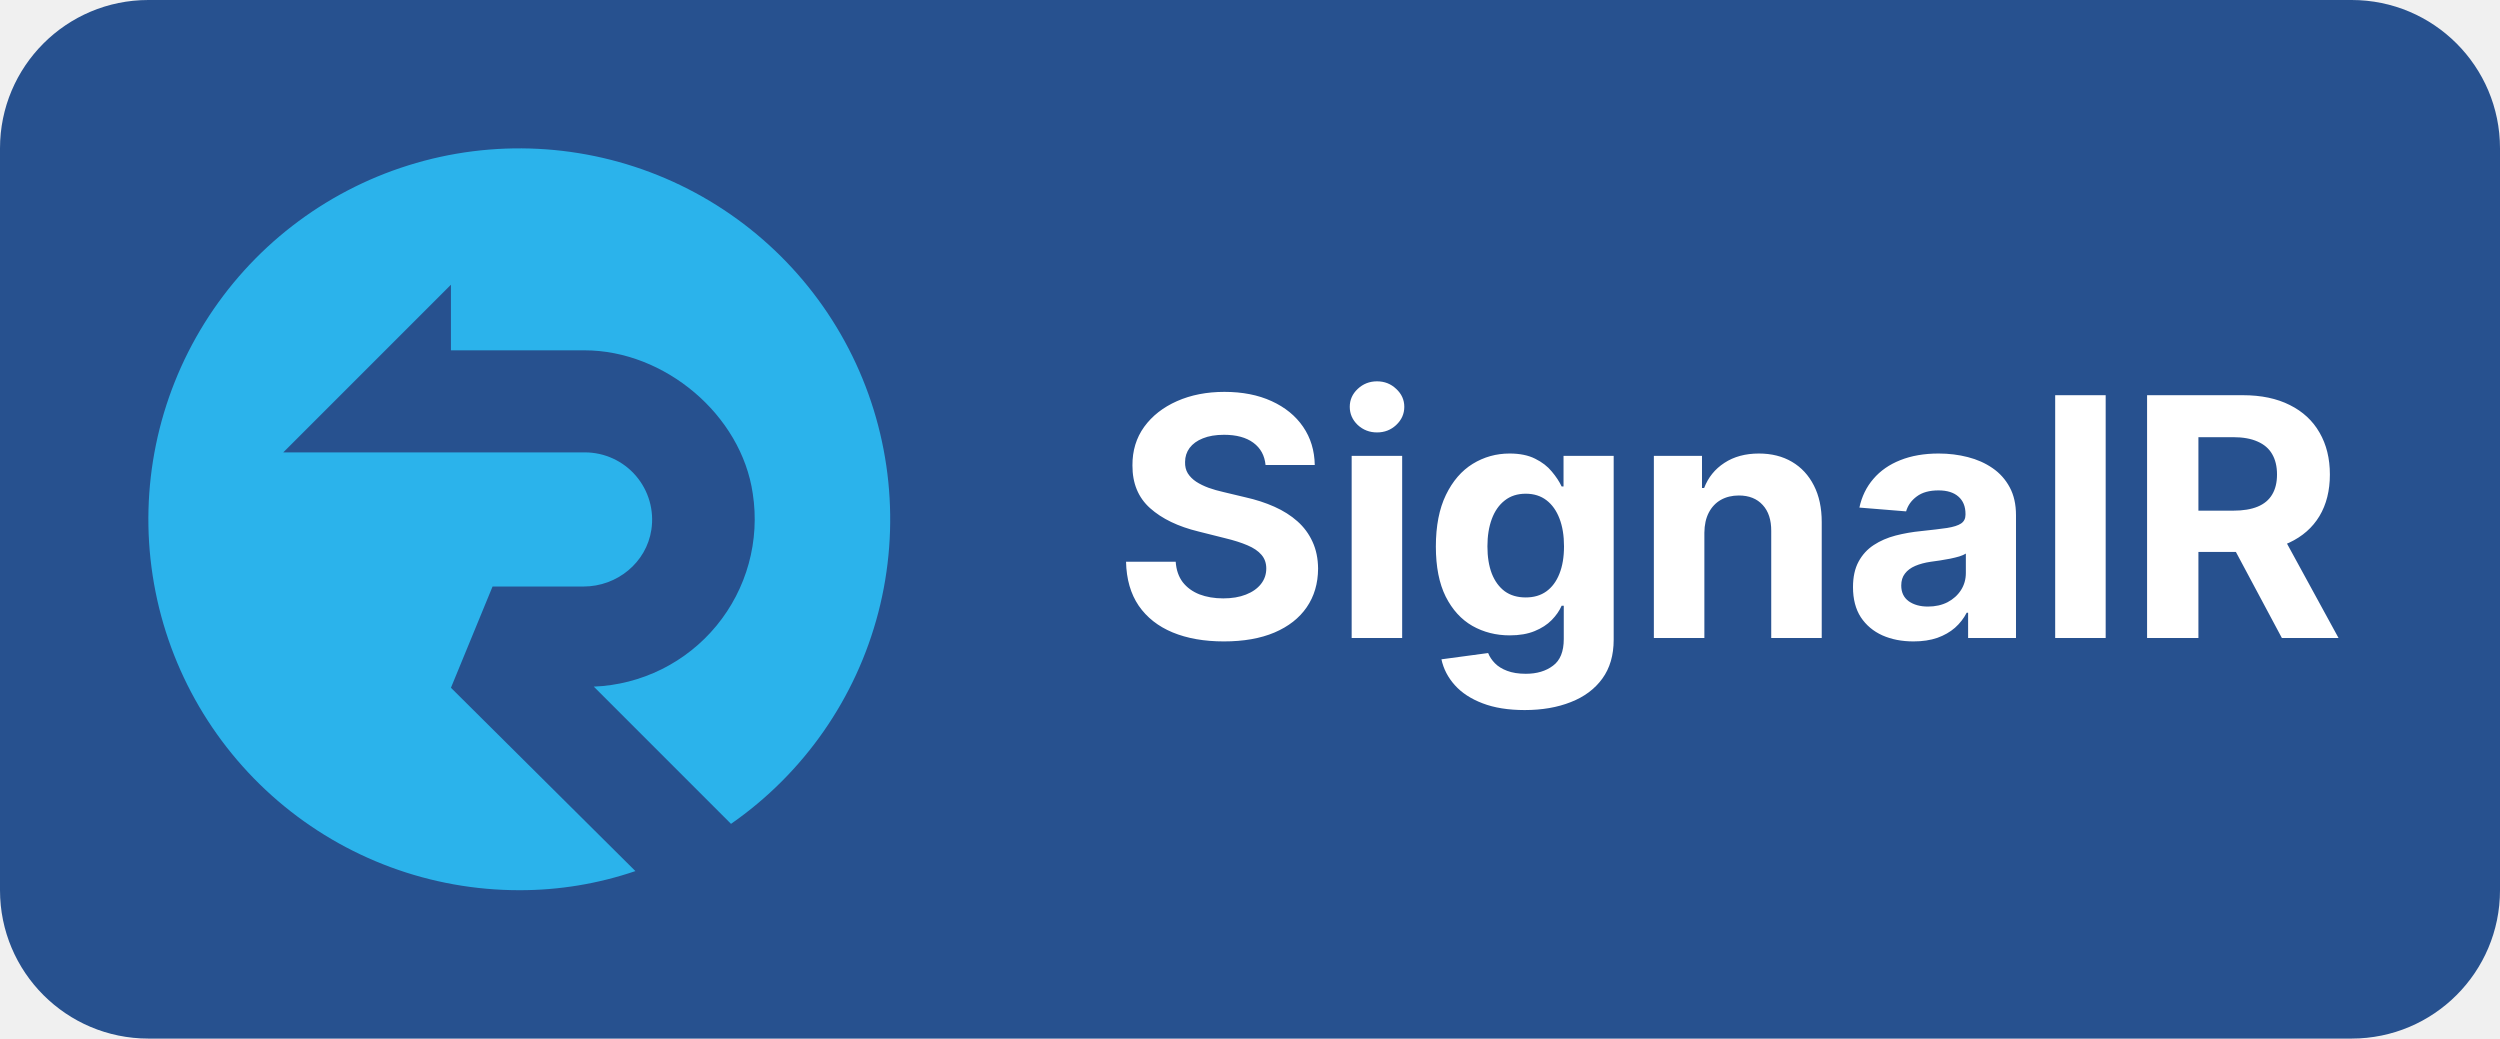
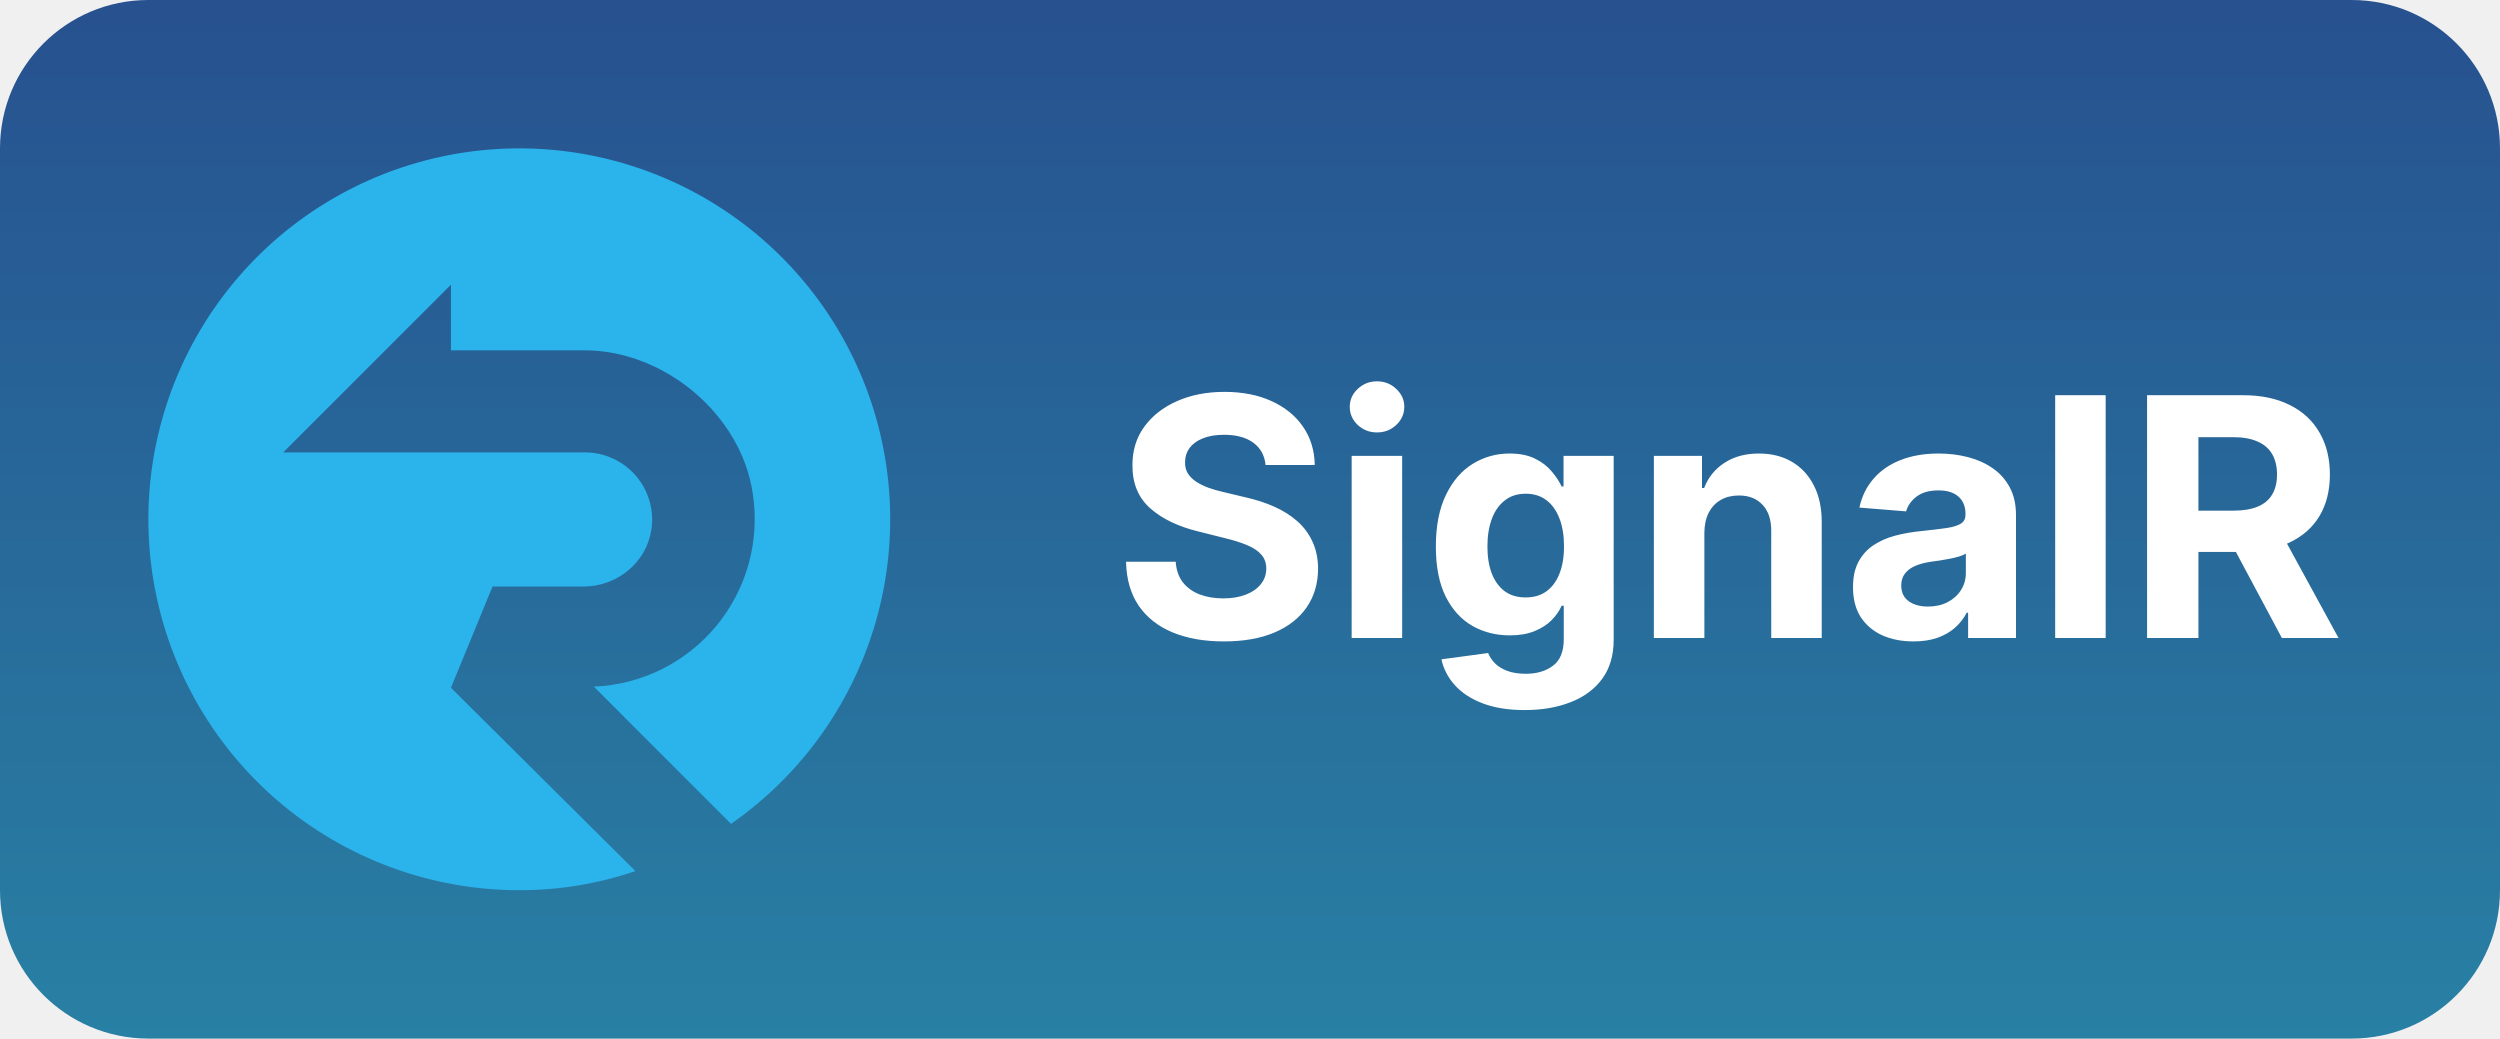
<svg xmlns="http://www.w3.org/2000/svg" width="337" height="140" viewBox="0 0 337 140" fill="none">
-   <rect width="337" height="140" rx="20" fill="#27518F" />
+   <rect width="337" height="140" rx="20" fill="url(#paint0_linear_67_535)" />
  <path d="M60.787 92.709L66.397 79.063H78.667C83.169 79.063 87.138 75.852 87.806 71.4C88.001 70.112 87.916 68.797 87.556 67.545C87.197 66.293 86.572 65.133 85.724 64.144C84.876 63.155 83.824 62.361 82.641 61.815C81.458 61.269 80.172 60.985 78.869 60.981H38.185L60.787 38.379V47.224H78.802C89.563 47.224 99.93 55.891 101.474 66.541C101.958 69.686 101.772 72.897 100.929 75.966C100.086 79.034 98.604 81.889 96.581 84.345C94.558 86.801 92.039 88.802 89.189 90.217C86.339 91.632 83.222 92.43 80.043 92.557L98.54 111.055C108.353 104.233 115.398 94.121 118.399 82.553C121.399 70.984 120.156 58.723 114.896 47.992C109.635 37.26 100.704 28.768 89.722 24.054C78.74 19.34 66.432 18.715 55.029 22.294C43.625 25.873 33.881 33.418 27.562 43.562C21.242 53.706 18.765 65.778 20.58 77.591C22.394 89.404 28.38 100.176 37.453 107.956C46.525 115.736 58.084 120.009 70.036 120C75.348 120.007 80.624 119.136 85.652 117.423L60.787 92.709Z" fill="#2BB3EB" />
  <path d="M170.598 62.685C170.471 61.396 169.922 60.395 168.952 59.681C167.983 58.967 166.667 58.61 165.005 58.61C163.876 58.61 162.923 58.77 162.145 59.09C161.367 59.398 160.771 59.83 160.355 60.384C159.95 60.938 159.748 61.566 159.748 62.27C159.727 62.855 159.849 63.367 160.115 63.804C160.392 64.24 160.771 64.619 161.25 64.938C161.729 65.247 162.283 65.519 162.912 65.753C163.54 65.977 164.212 66.169 164.925 66.329L167.866 67.032C169.293 67.351 170.604 67.777 171.797 68.31C172.99 68.843 174.023 69.498 174.897 70.276C175.771 71.053 176.447 71.969 176.926 73.024C177.417 74.079 177.667 75.288 177.678 76.652C177.667 78.654 177.156 80.391 176.143 81.861C175.142 83.321 173.693 84.455 171.797 85.265C169.911 86.064 167.637 86.463 164.973 86.463C162.331 86.463 160.03 86.059 158.07 85.249C156.12 84.439 154.597 83.241 153.5 81.653C152.413 80.055 151.843 78.079 151.79 75.725H158.485C158.56 76.822 158.874 77.738 159.428 78.473C159.993 79.198 160.744 79.746 161.681 80.119C162.63 80.481 163.7 80.663 164.893 80.663C166.065 80.663 167.083 80.492 167.946 80.151C168.819 79.81 169.496 79.336 169.975 78.729C170.455 78.122 170.694 77.424 170.694 76.636C170.694 75.901 170.476 75.283 170.039 74.782C169.613 74.281 168.984 73.855 168.153 73.504C167.333 73.152 166.326 72.832 165.133 72.545L161.57 71.65C158.81 70.979 156.632 69.929 155.034 68.502C153.436 67.074 152.642 65.151 152.653 62.733C152.642 60.751 153.169 59.02 154.235 57.539C155.311 56.059 156.786 54.903 158.661 54.072C160.536 53.241 162.667 52.825 165.053 52.825C167.482 52.825 169.602 53.241 171.413 54.072C173.235 54.903 174.652 56.059 175.664 57.539C176.676 59.02 177.198 60.735 177.23 62.685H170.598ZM182.204 86V61.455H189.011V86H182.204ZM185.624 58.291C184.612 58.291 183.743 57.955 183.019 57.284C182.305 56.602 181.948 55.787 181.948 54.839C181.948 53.901 182.305 53.097 183.019 52.426C183.743 51.744 184.612 51.403 185.624 51.403C186.636 51.403 187.499 51.744 188.212 52.426C188.937 53.097 189.299 53.901 189.299 54.839C189.299 55.787 188.937 56.602 188.212 57.284C187.499 57.955 186.636 58.291 185.624 58.291ZM205.523 95.716C203.318 95.716 201.427 95.412 199.85 94.805C198.284 94.209 197.037 93.394 196.111 92.36C195.184 91.327 194.582 90.165 194.305 88.876L200.601 88.029C200.793 88.519 201.096 88.978 201.512 89.404C201.927 89.83 202.476 90.171 203.158 90.427C203.85 90.693 204.692 90.826 205.683 90.826C207.164 90.826 208.383 90.464 209.342 89.739C210.312 89.026 210.796 87.827 210.796 86.144V81.653H210.509C210.21 82.335 209.763 82.98 209.166 83.587C208.57 84.194 207.803 84.69 206.865 85.073C205.928 85.457 204.809 85.648 203.509 85.648C201.666 85.648 199.988 85.222 198.476 84.37C196.974 83.507 195.775 82.191 194.88 80.423C193.996 78.644 193.554 76.396 193.554 73.679C193.554 70.899 194.007 68.576 194.912 66.712C195.818 64.848 197.021 63.452 198.524 62.525C200.036 61.598 201.693 61.135 203.493 61.135C204.868 61.135 206.018 61.369 206.945 61.838C207.872 62.296 208.618 62.871 209.182 63.564C209.758 64.246 210.2 64.917 210.509 65.577H210.764V61.455H217.524V86.24C217.524 88.328 217.013 90.075 215.99 91.481C214.967 92.887 213.55 93.942 211.739 94.645C209.939 95.359 207.867 95.716 205.523 95.716ZM205.667 80.535C206.764 80.535 207.691 80.263 208.447 79.72C209.214 79.166 209.8 78.377 210.205 77.355C210.621 76.321 210.828 75.086 210.828 73.647C210.828 72.209 210.626 70.963 210.221 69.908C209.816 68.843 209.23 68.017 208.463 67.431C207.696 66.845 206.764 66.552 205.667 66.552C204.548 66.552 203.605 66.856 202.838 67.463C202.071 68.06 201.491 68.891 201.096 69.956C200.702 71.021 200.505 72.252 200.505 73.647C200.505 75.064 200.702 76.289 201.096 77.323C201.501 78.346 202.082 79.139 202.838 79.704C203.605 80.258 204.548 80.535 205.667 80.535ZM229.749 71.81V86H222.941V61.455H229.429V65.785H229.717C230.26 64.358 231.171 63.228 232.449 62.397C233.728 61.556 235.278 61.135 237.1 61.135C238.804 61.135 240.29 61.508 241.558 62.254C242.826 62.999 243.811 64.065 244.514 65.45C245.218 66.824 245.569 68.465 245.569 70.371V86H238.762V71.586C238.772 70.084 238.389 68.912 237.611 68.07C236.833 67.218 235.763 66.792 234.399 66.792C233.483 66.792 232.673 66.989 231.97 67.383C231.278 67.777 230.734 68.353 230.34 69.109C229.956 69.855 229.759 70.755 229.749 71.81ZM257.934 86.463C256.368 86.463 254.972 86.192 253.747 85.648C252.522 85.094 251.552 84.279 250.839 83.204C250.135 82.117 249.784 80.764 249.784 79.144C249.784 77.781 250.034 76.636 250.535 75.709C251.036 74.782 251.717 74.036 252.58 73.472C253.443 72.907 254.423 72.481 255.521 72.193C256.629 71.906 257.79 71.703 259.004 71.586C260.432 71.437 261.582 71.298 262.456 71.171C263.33 71.032 263.964 70.829 264.358 70.563C264.752 70.297 264.949 69.903 264.949 69.381V69.285C264.949 68.273 264.629 67.49 263.99 66.936C263.362 66.382 262.467 66.105 261.305 66.105C260.08 66.105 259.106 66.376 258.381 66.92C257.657 67.452 257.177 68.124 256.943 68.933L250.647 68.422C250.966 66.93 251.595 65.641 252.532 64.555C253.47 63.457 254.679 62.616 256.16 62.03C257.651 61.433 259.377 61.135 261.337 61.135C262.701 61.135 264.006 61.295 265.253 61.614C266.51 61.934 267.623 62.429 268.592 63.1C269.573 63.772 270.345 64.635 270.91 65.689C271.474 66.733 271.756 67.985 271.756 69.445V86H265.301V82.596H265.109C264.715 83.363 264.187 84.04 263.527 84.626C262.866 85.201 262.073 85.654 261.146 85.984C260.219 86.304 259.148 86.463 257.934 86.463ZM259.883 81.765C260.885 81.765 261.769 81.568 262.536 81.174C263.303 80.769 263.905 80.226 264.342 79.544C264.778 78.862 264.997 78.09 264.997 77.227V74.622C264.784 74.761 264.491 74.888 264.118 75.006C263.756 75.112 263.346 75.213 262.888 75.309C262.429 75.394 261.971 75.474 261.513 75.549C261.055 75.613 260.64 75.671 260.267 75.725C259.468 75.842 258.77 76.028 258.173 76.284C257.577 76.54 257.113 76.886 256.783 77.323C256.453 77.749 256.288 78.282 256.288 78.921C256.288 79.848 256.623 80.556 257.294 81.046C257.976 81.526 258.839 81.765 259.883 81.765ZM283.845 53.273V86H277.038V53.273H283.845ZM289.426 86V53.273H302.338C304.81 53.273 306.919 53.715 308.667 54.599C310.424 55.473 311.761 56.714 312.678 58.322C313.604 59.92 314.068 61.801 314.068 63.963C314.068 66.137 313.599 68.006 312.662 69.572C311.724 71.128 310.366 72.321 308.587 73.152C306.818 73.983 304.677 74.398 302.163 74.398H293.517V68.837H301.044C302.365 68.837 303.462 68.656 304.336 68.294C305.21 67.932 305.859 67.388 306.286 66.664C306.722 65.94 306.941 65.039 306.941 63.963C306.941 62.877 306.722 61.961 306.286 61.215C305.859 60.469 305.204 59.904 304.32 59.521C303.446 59.127 302.344 58.93 301.012 58.93H296.346V86H289.426ZM307.1 71.106L315.234 86H307.596L299.638 71.106H307.1Z" fill="white" />
+   <defs>
+     <linearGradient id="paint0_linear_67_535" x1="168.5" y1="0" x2="168.5" y2="140" gradientUnits="userSpaceOnUse">
+       <stop stop-color="#27518F" />
+       <stop offset="1" stop-color="#2880A4" />
+     </linearGradient>
+   </defs>
</svg>
